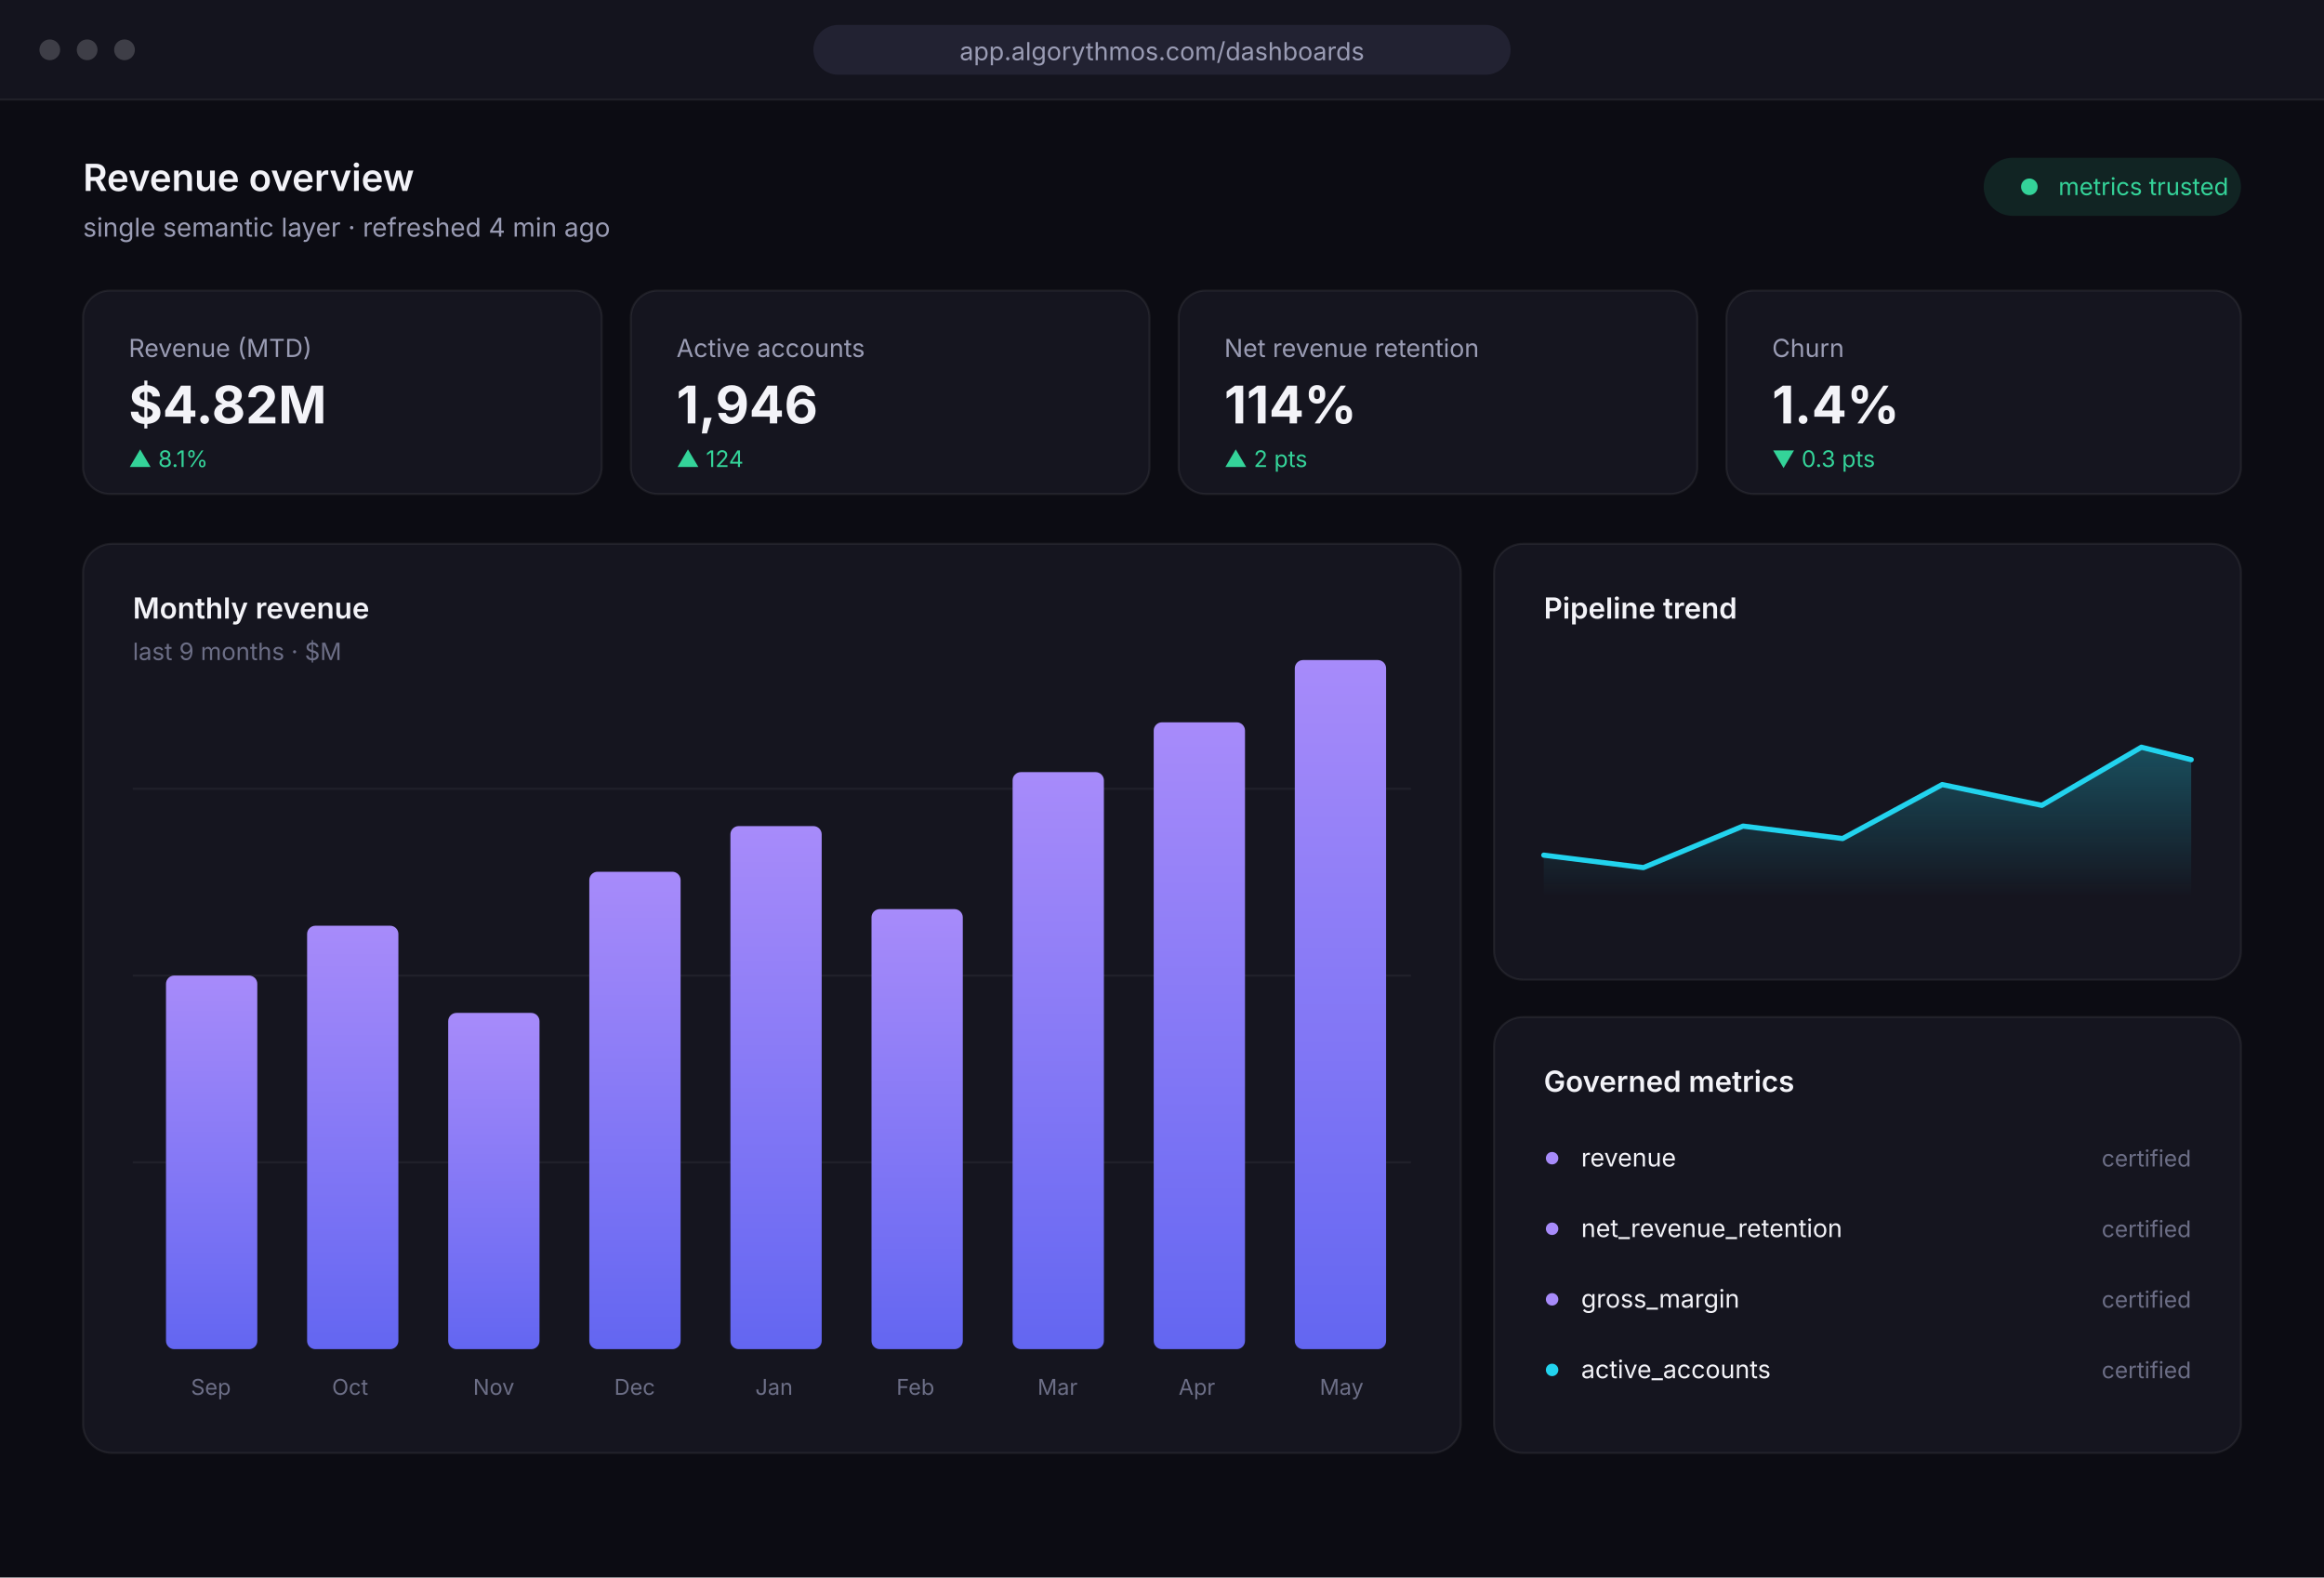
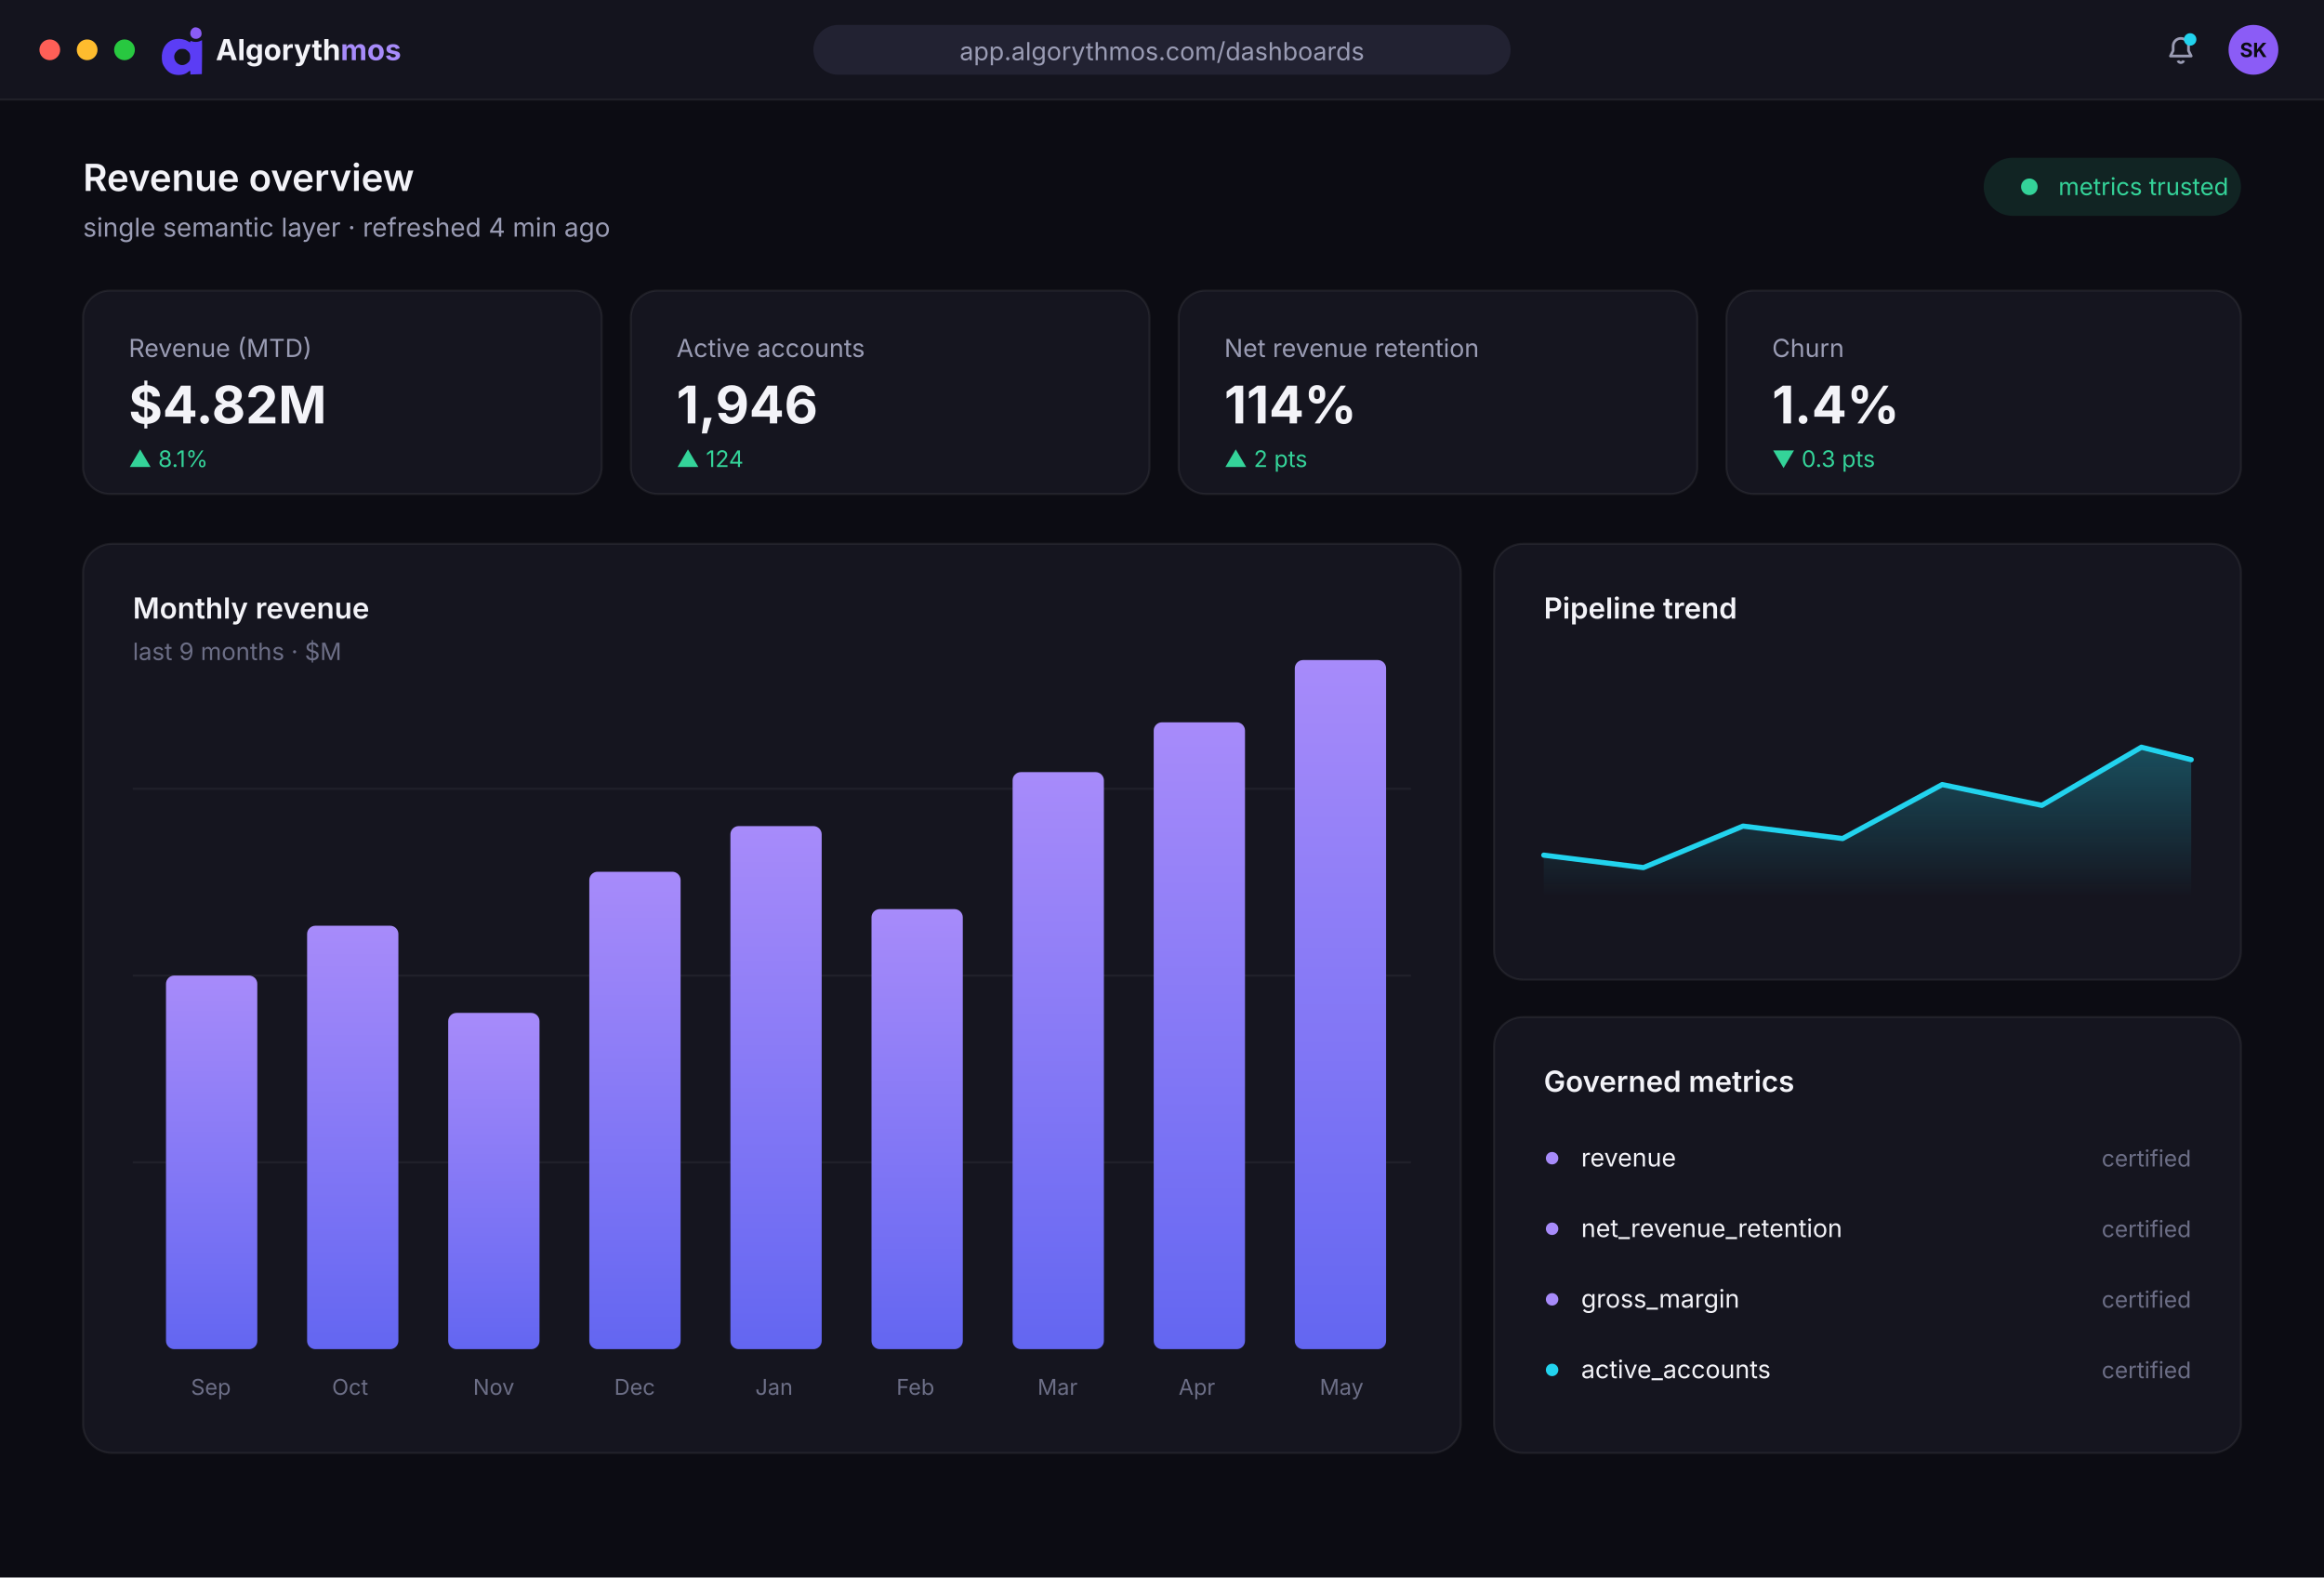
<svg xmlns="http://www.w3.org/2000/svg" viewBox="0 0 1120 760" width="1120" height="760" role="img" aria-label="SQL analytics dashboard">
  <defs>
    <linearGradient id="sd-area" x1="0" y1="0" x2="0" y2="1">
      <stop offset="0" stop-color="#22d3ee" stop-opacity="0.3" />
      <stop offset="1" stop-color="#22d3ee" stop-opacity="0" />
    </linearGradient>
    <linearGradient id="sd-bar" x1="0" y1="0" x2="0" y2="1">
      <stop offset="0" stop-color="#a78bfa" />
      <stop offset="1" stop-color="#6366f1" />
    </linearGradient>
    <style>text{font-family:'Inter',system-ui,-apple-system,Segoe UI,sans-serif;}.h{fill:#f3f3f8;}.m{fill:#9a9cb4;}.s{fill:#6c6e86;}</style>
  </defs>
  <rect width="1120" height="760" fill="#0c0c13" />
  <rect width="1120" height="48" fill="#14141e" />
  <line x1="0" y1="48" x2="1120" y2="48" stroke="#ffffff" stroke-opacity="0.07" />
-   <circle cx="24" cy="24" r="5" fill="#ffffff" fill-opacity="0.18" />
-   <circle cx="42" cy="24" r="5" fill="#ffffff" fill-opacity="0.18" />
-   <circle cx="60" cy="24" r="5" fill="#ffffff" fill-opacity="0.18" />
+   <circle cx="24" cy="24" r="5" fill="#ff5f57" />
+   <circle cx="42" cy="24" r="5" fill="#febc2e" />
+   <circle cx="60" cy="24" r="5" fill="#28c840" />
+   <g transform="translate(65.04 50.86) scale(0.03 -0.03)">
+     <path fill="#8b5cf6" d="M950 1253c-64-25-83-113-34-158 40-37 107-30 141 14 21 27 16 87-9 115-23 26-70 40-98 29z" />
+     <path fill="#5b3df5" d="M659 1069c-130-19-217-122-227-264-2-38 1-89 7-112 17-62 70-134 123-166 83-52 220-47 286 8 38 32 42 31 42-5v-31l93 3 92 3 3 273c1 149 1 272-1 272-2 0-18-7-36-16-32-16-97-16-133 0-13 6-18 4-18-8 0-14-7-13-44 9-52 31-123 43-187 34zm187-192c31-28 37-41 41-83 5-59-10-90-56-121-132-89-274 97-157 204 30 28 43 33 86 33 43 0 56-5 86-33z" />
+   </g>
+   <text x="104" y="29" font-size="14" font-weight="700" class="h">Algoryth<tspan fill="#a78bfa">mos</tspan>
+   </text>
+   <rect x="404" y="23" width="7" height="5.5" rx="1.2" fill="#34d399" />
+   <path d="M405.5 23v-1.6a2 2 0 0 1 4 0v1.6" fill="none" stroke="#34d399" stroke-width="1.2" />
+   <path d="M1046 27h10l-1.3-2.6v-2.2a3.7 3.7 0 0 0-7.4 0v2.2zM1049.6 29.2a1.5 1.5 0 0 0 2.8 0" fill="none" stroke="#9a9cb4" stroke-width="1.3" stroke-linejoin="round" />
+   <circle cx="1055.5" cy="19" r="3" fill="#22d3ee" />
+   <circle cx="1086" cy="24" r="12" fill="#8b5cf6" />
+   <text x="1086" y="27.5" font-size="9.5" font-weight="700" text-anchor="middle" fill="#0c0c13">SK</text>
  <rect x="392" y="12" width="336" height="24" rx="12" fill="#222232" />
  <text x="560" y="29" font-size="12" text-anchor="middle" class="m">app.algorythmos.com/dashboards</text>
  <text x="40" y="92" font-size="18" font-weight="600" class="h">Revenue overview</text>
  <text x="40" y="114" font-size="12.5" class="m">single semantic layer · refreshed 4 min ago</text>
  <rect x="956" y="76" width="124" height="28" rx="14" fill="#34d399" fill-opacity="0.12" />
  <circle cx="978" cy="90" r="4" fill="#34d399" />
  <text x="992" y="94" font-size="11.5" fill="#34d399">metrics trusted</text>
  <g>
    <rect x="40" y="140" width="250" height="98" rx="13" fill="#15151f" stroke="#ffffff" stroke-opacity="0.07" />
    <text x="62" y="172" font-size="12" class="m">Revenue (MTD)</text>
    <text x="62" y="204" font-size="25" font-weight="700" class="h">$4.82M</text>
    <text x="62" y="225" font-size="11" fill="#34d399">▲ 8.1%</text>
  </g>
  <g>
    <rect x="304" y="140" width="250" height="98" rx="13" fill="#15151f" stroke="#ffffff" stroke-opacity="0.07" />
    <text x="326" y="172" font-size="12" class="m">Active accounts</text>
    <text x="326" y="204" font-size="25" font-weight="700" class="h">1,946</text>
    <text x="326" y="225" font-size="11" fill="#34d399">▲ 124</text>
  </g>
  <g>
    <rect x="568" y="140" width="250" height="98" rx="13" fill="#15151f" stroke="#ffffff" stroke-opacity="0.07" />
    <text x="590" y="172" font-size="12" class="m">Net revenue retention</text>
    <text x="590" y="204" font-size="25" font-weight="700" class="h">114%</text>
    <text x="590" y="225" font-size="11" fill="#34d399">▲ 2 pts</text>
  </g>
  <g>
    <rect x="832" y="140" width="248" height="98" rx="13" fill="#15151f" stroke="#ffffff" stroke-opacity="0.07" />
    <text x="854" y="172" font-size="12" class="m">Churn</text>
    <text x="854" y="204" font-size="25" font-weight="700" class="h">1.4%</text>
    <text x="854" y="225" font-size="11" fill="#34d399">▼ 0.3 pts</text>
  </g>
  <rect x="40" y="262" width="664" height="438" rx="14" fill="#15151f" stroke="#ffffff" stroke-opacity="0.07" />
  <text x="64" y="298" font-size="14" font-weight="600" class="h">Monthly revenue</text>
  <text x="64" y="318" font-size="11.5" class="s">last 9 months · $M</text>
  <g stroke="#ffffff" stroke-opacity="0.05">
    <line x1="64" y1="380" x2="680" y2="380" />
    <line x1="64" y1="470" x2="680" y2="470" />
    <line x1="64" y1="560" x2="680" y2="560" />
  </g>
  <g fill="url(#sd-bar)">
    <rect x="80" y="470" width="44" height="180" rx="4" />
    <rect x="148" y="446" width="44" height="204" rx="4" />
    <rect x="216" y="488" width="44" height="162" rx="4" />
    <rect x="284" y="420" width="44" height="230" rx="4" />
    <rect x="352" y="398" width="44" height="252" rx="4" />
    <rect x="420" y="438" width="44" height="212" rx="4" />
    <rect x="488" y="372" width="44" height="278" rx="4" />
    <rect x="556" y="348" width="44" height="302" rx="4" />
    <rect x="624" y="318" width="44" height="332" rx="4" />
  </g>
  <g font-size="10.5" class="s">
    <text x="92" y="672">Sep</text>
    <text x="160" y="672">Oct</text>
    <text x="228" y="672">Nov</text>
    <text x="296" y="672">Dec</text>
    <text x="364" y="672">Jan</text>
    <text x="432" y="672">Feb</text>
    <text x="500" y="672">Mar</text>
    <text x="568" y="672">Apr</text>
    <text x="636" y="672">May</text>
  </g>
  <rect x="720" y="262" width="360" height="210" rx="14" fill="#15151f" stroke="#ffffff" stroke-opacity="0.07" />
  <text x="744" y="298" font-size="14" font-weight="600" class="h">Pipeline trend</text>
  <path d="M744 432 L744 412 L792 418 L840 398 L888 404 L936 378 L984 388 L1032 360 L1056 366 L1056 432 Z" fill="url(#sd-area)" />
  <polyline points="744,412 792,418 840,398 888,404 936,378 984,388 1032,360 1056,366" fill="none" stroke="#22d3ee" stroke-width="2.5" stroke-linecap="round" stroke-linejoin="round" />
  <rect x="720" y="490" width="360" height="210" rx="14" fill="#15151f" stroke="#ffffff" stroke-opacity="0.07" />
  <text x="744" y="526" font-size="14" font-weight="600" class="h">Governed metrics</text>
  <g>
    <circle cx="748" cy="558" r="3" fill="#a78bfa" />
    <text x="762" y="562" font-size="12" class="h">revenue</text>
    <text x="1056" y="562" font-size="11" text-anchor="end" class="s">certified</text>
    <circle cx="748" cy="592" r="3" fill="#a78bfa" />
    <text x="762" y="596" font-size="12" class="h">net_revenue_retention</text>
    <text x="1056" y="596" font-size="11" text-anchor="end" class="s">certified</text>
    <circle cx="748" cy="626" r="3" fill="#a78bfa" />
    <text x="762" y="630" font-size="12" class="h">gross_margin</text>
    <text x="1056" y="630" font-size="11" text-anchor="end" class="s">certified</text>
    <circle cx="748" cy="660" r="3" fill="#22d3ee" />
    <text x="762" y="664" font-size="12" class="h">active_accounts</text>
    <text x="1056" y="664" font-size="11" text-anchor="end" class="s">certified</text>
  </g>
</svg>
